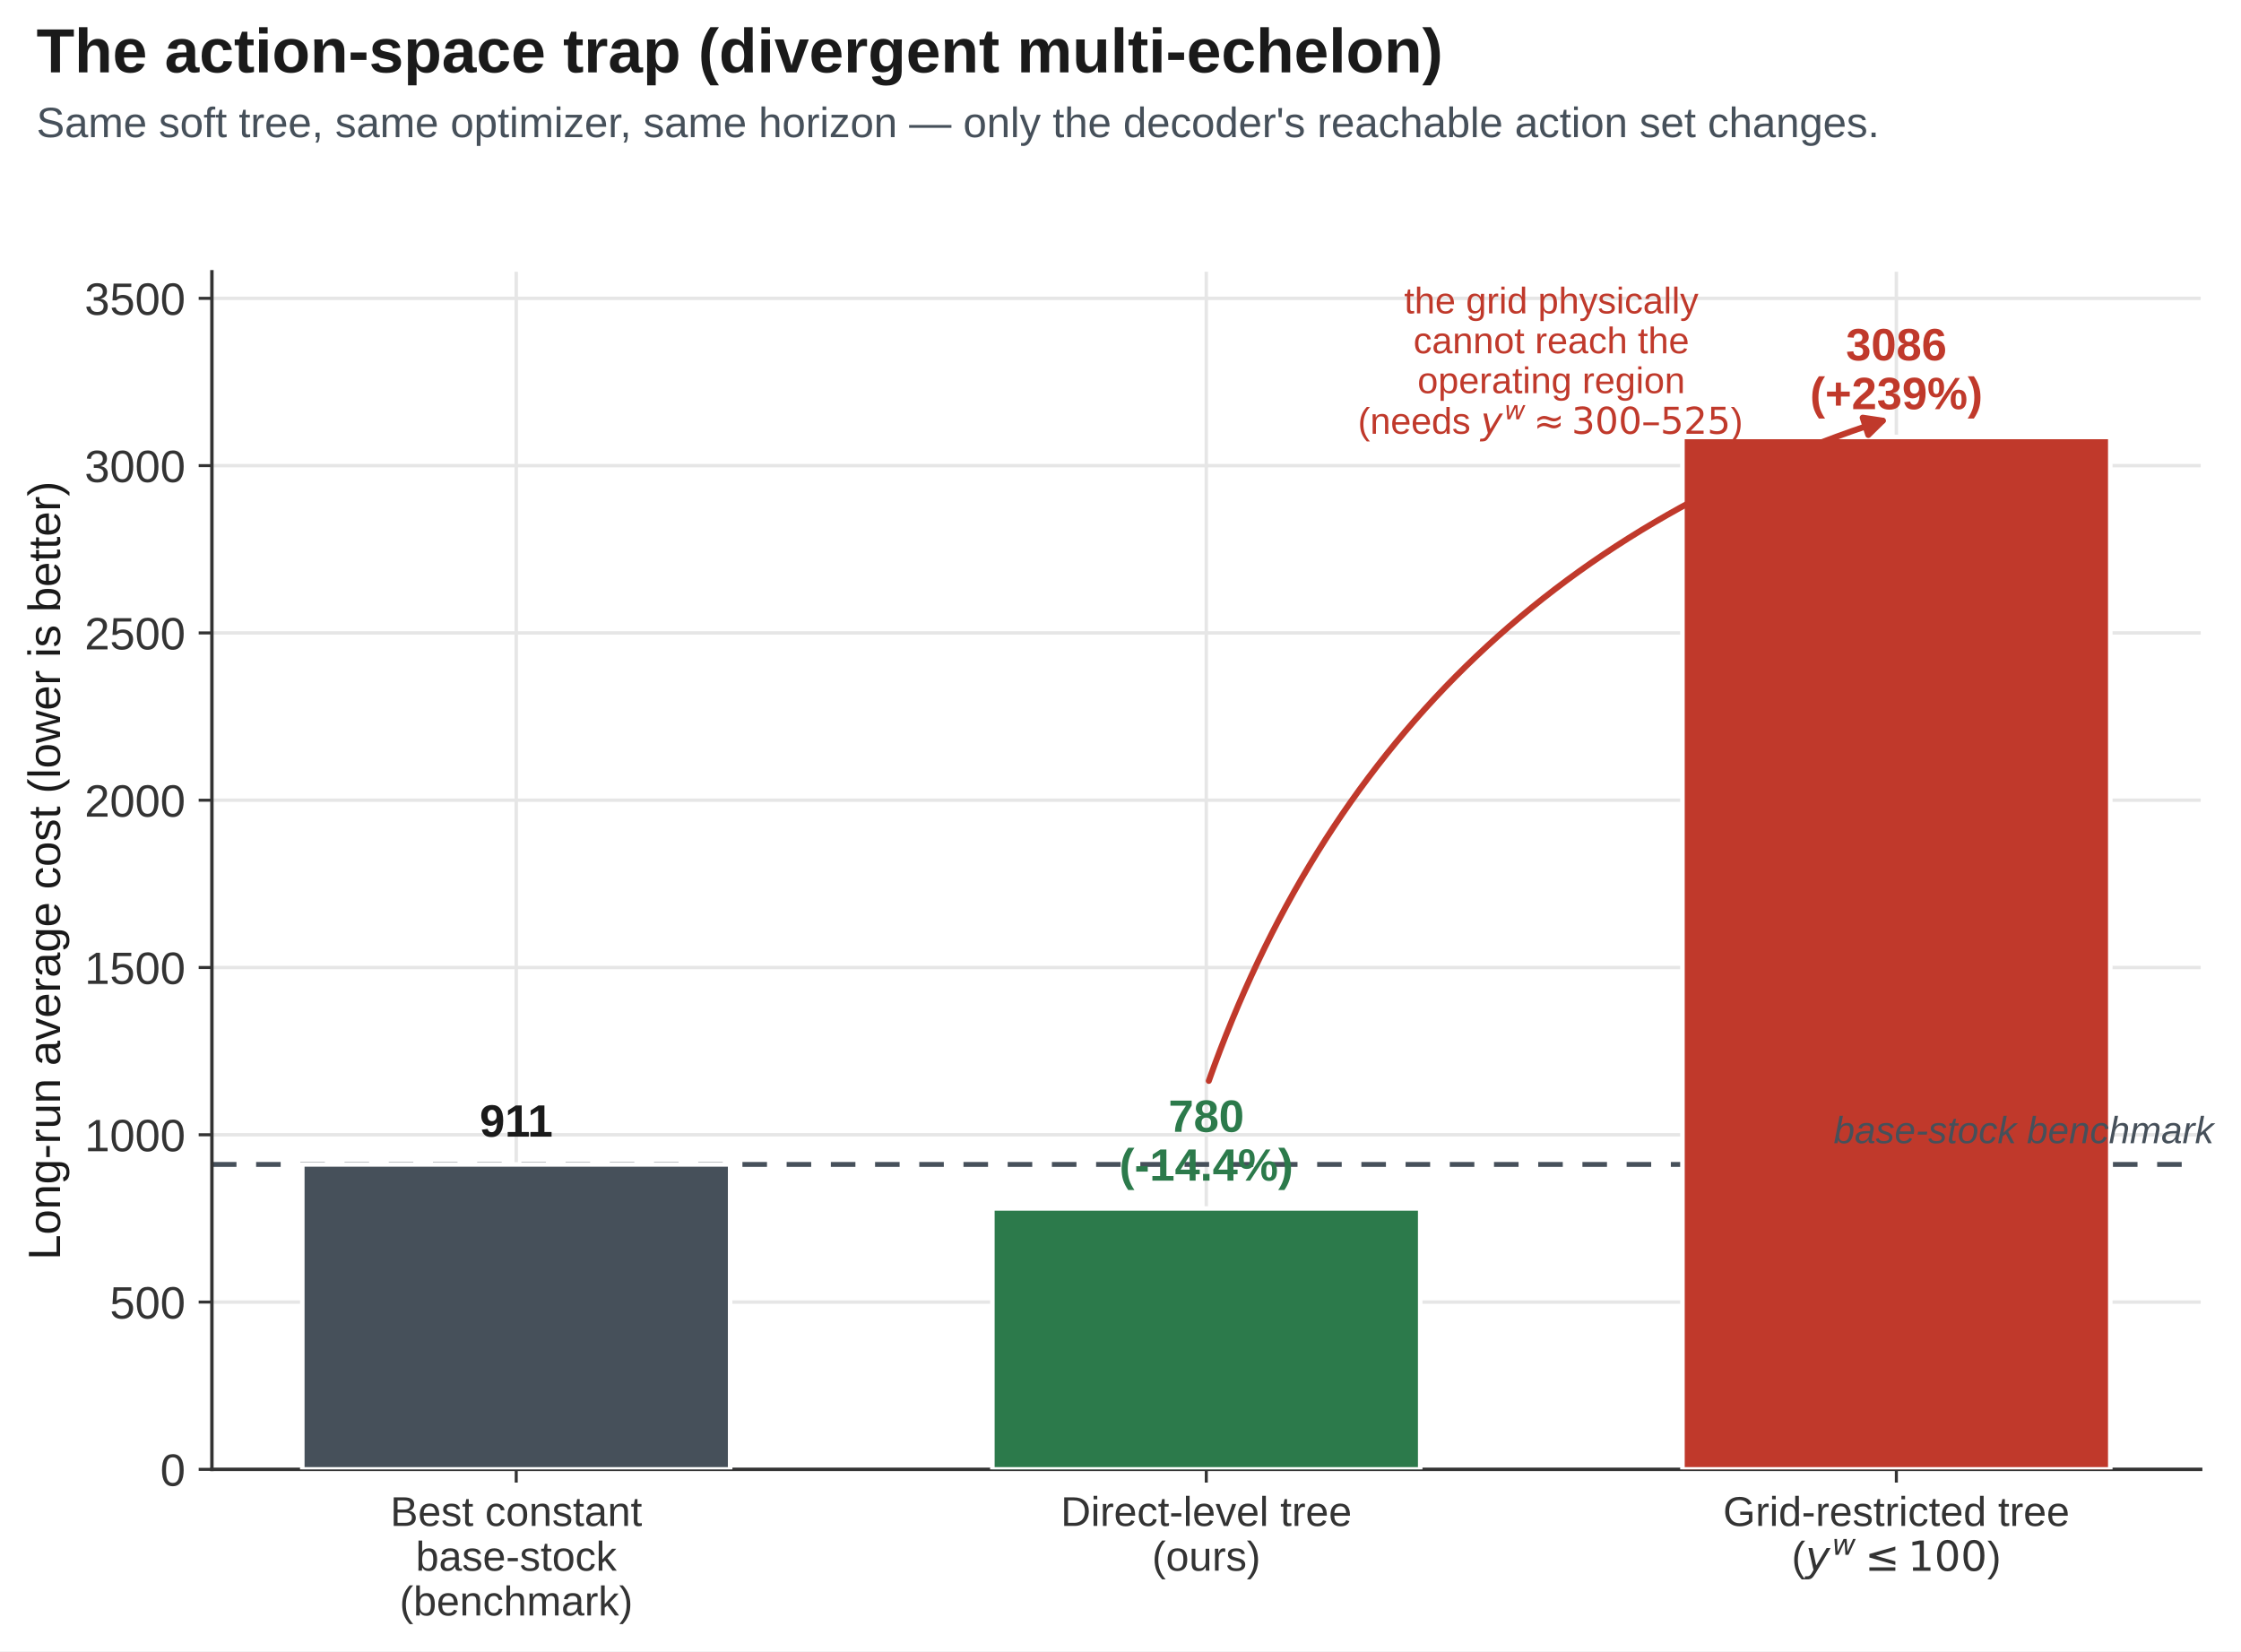
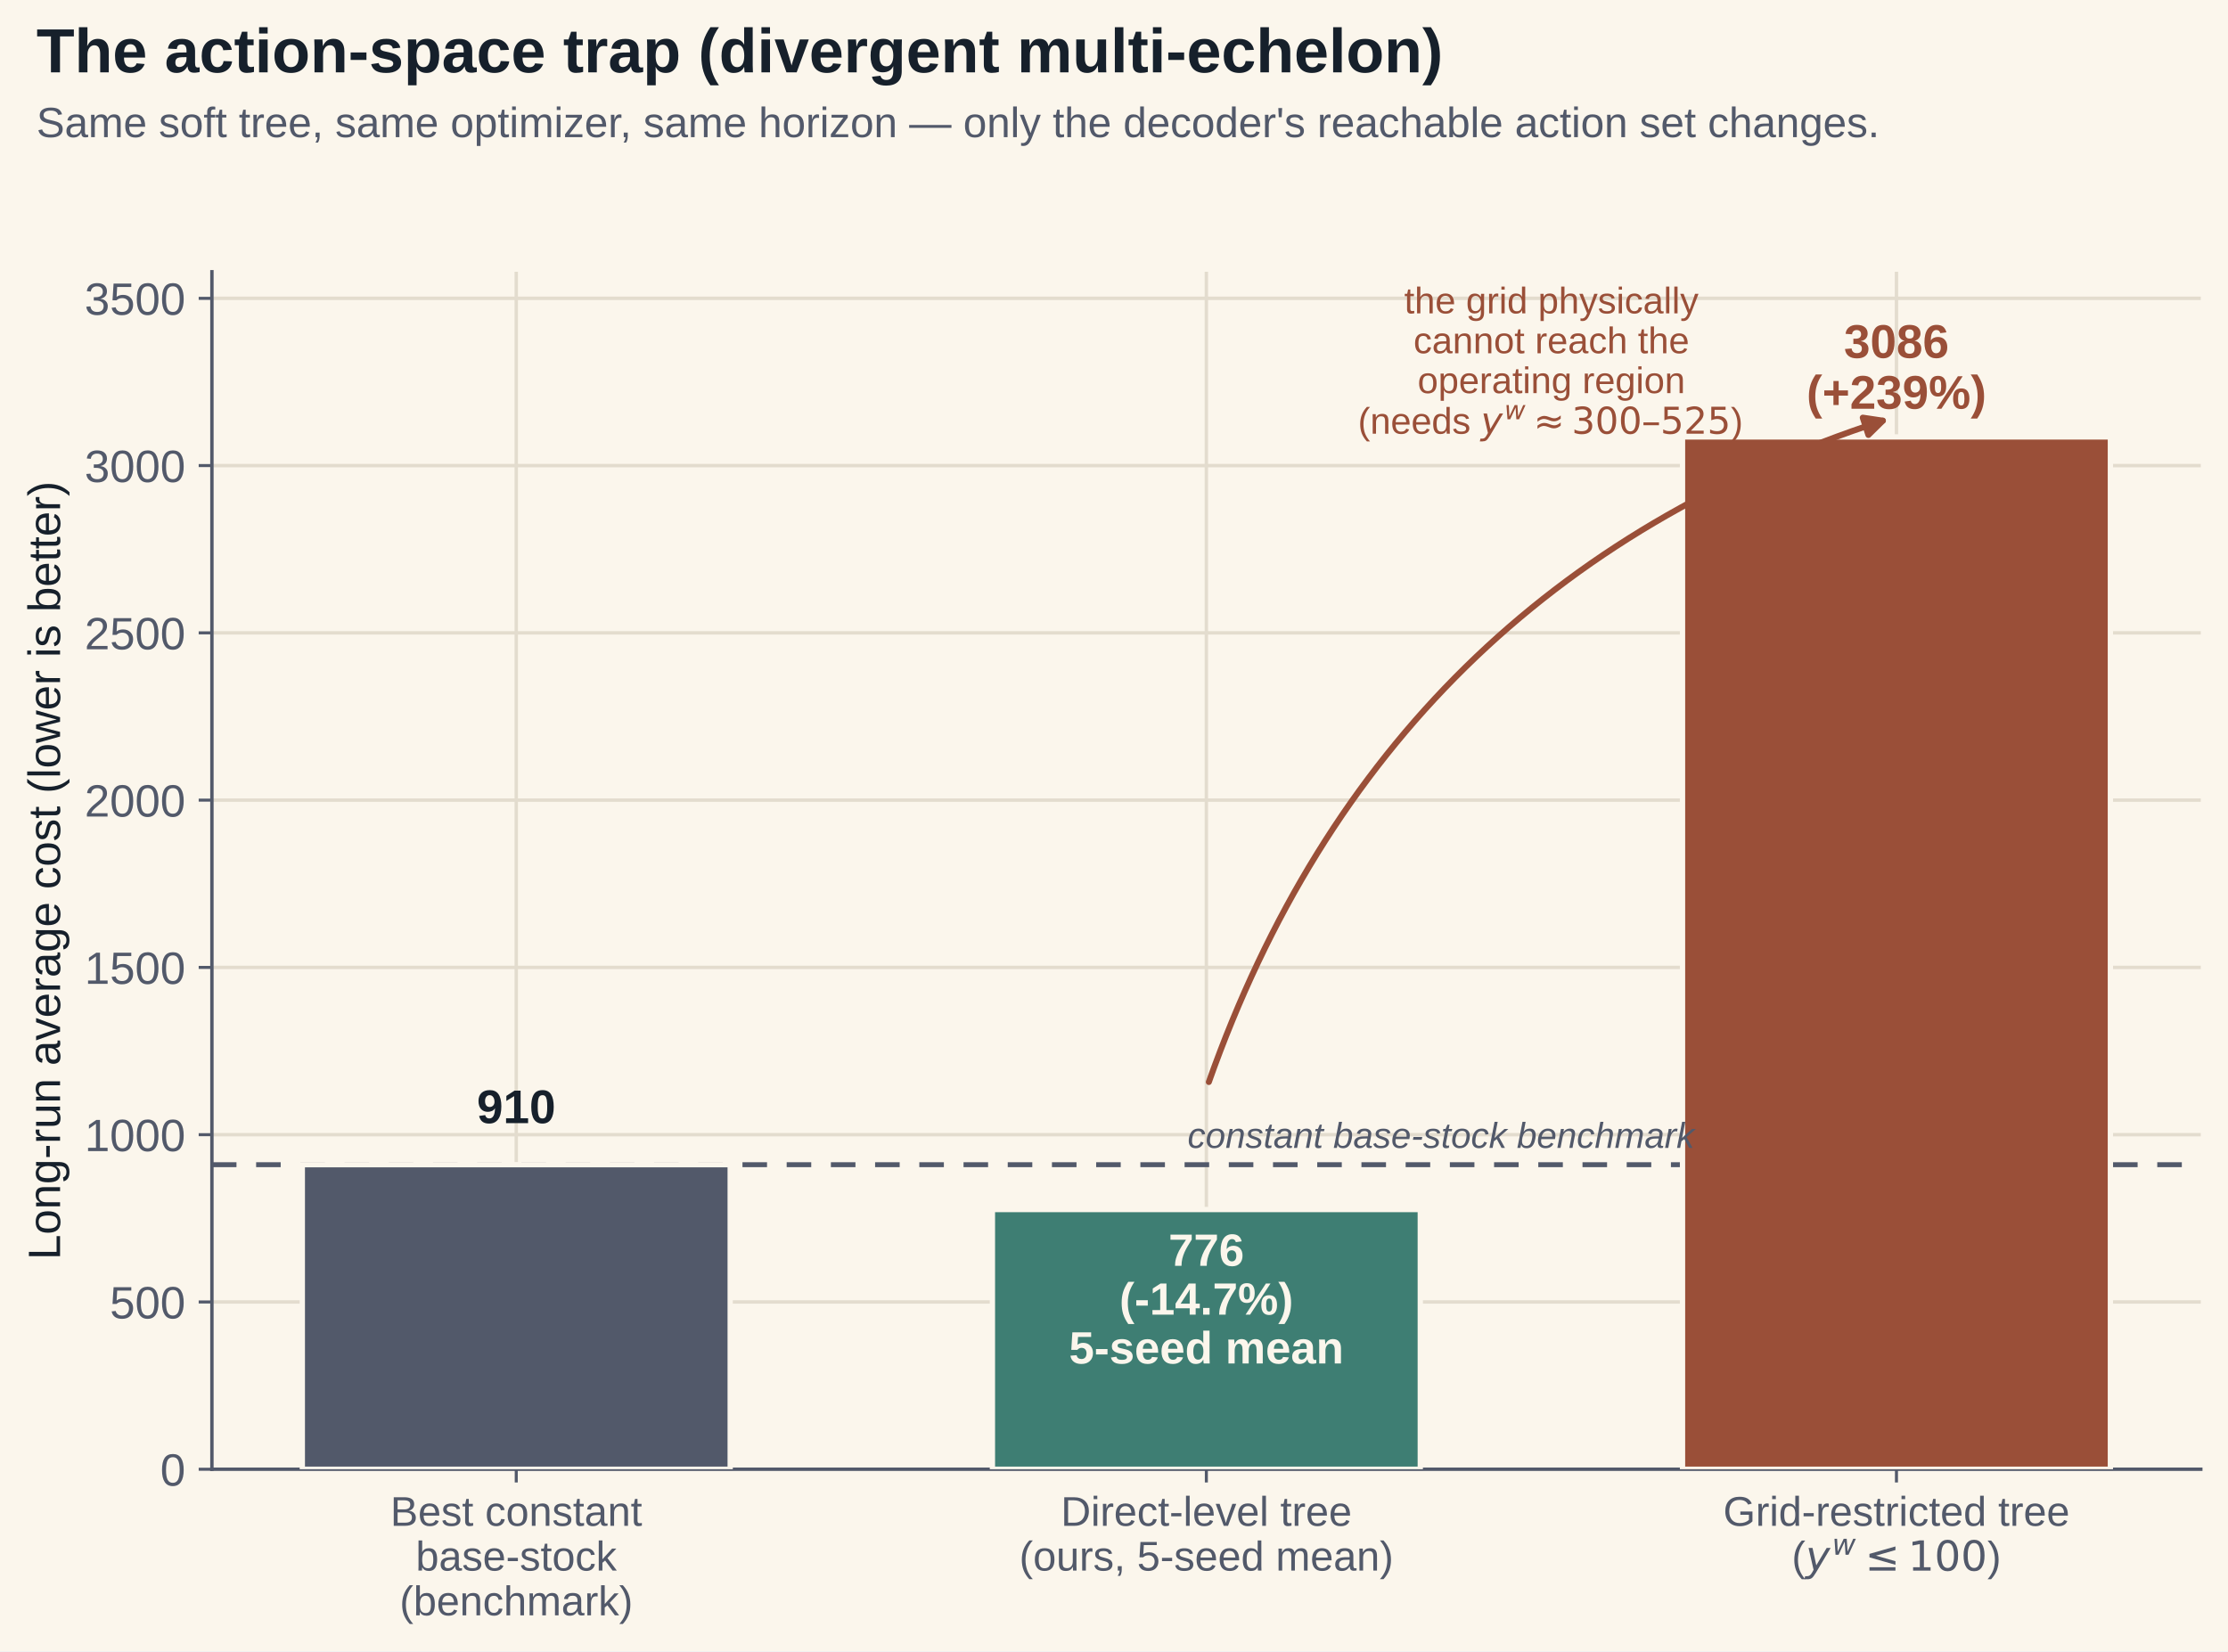
- <svg xmlns="http://www.w3.org/2000/svg" xmlns:xlink="http://www.w3.org/1999/xlink" width="593.069pt" height="437.023pt" viewBox="0 0 593.069 437.023" version="1.1">
+ <svg xmlns="http://www.w3.org/2000/svg" xmlns:xlink="http://www.w3.org/1999/xlink" width="589.599pt" height="437.023pt" viewBox="0 0 589.599 437.023" version="1.1">
  <defs>
    <style type="text/css">*{stroke-linejoin: round; stroke-linecap: butt}</style>
  </defs>
  <g id="figure_1">
    <g id="patch_1">
-       <path d="M 0 437.023  L 593.069 437.023  L 593.069 0  L 0 0  z " style="fill: #ffffff" />
+       <path d="M 0 437.023  L 589.599 437.023  L 589.599 0  L 0 0  z " style="fill: #fbf6ec" />
    </g>
    <g id="axes_1">
      <g id="patch_2">
-         <path d="M 56.079 388.872  L 582.399 388.872  L 582.399 71.928  L 56.079 71.928  z " style="fill: #ffffff" />
+         <path d="M 56.079 388.872  L 582.399 388.872  L 582.399 71.928  L 56.079 71.928  z " style="fill: #fbf6ec" />
      </g>
      <g id="matplotlib.axis_1">
        <g id="xtick_1">
          <g id="line2d_1">
-             <path d="M 136.616 388.872  L 136.616 71.928  " clip-path="url(#p76194ebac9)" style="fill: none; stroke: #e6e6e6; stroke-width: 0.9; stroke-linecap: square" />
+             <path d="M 136.616 388.872  L 136.616 71.928  " clip-path="url(#p2975fa5ea5)" style="fill: none; stroke: #e3dcce; stroke-width: 0.9; stroke-linecap: square" />
          </g>
          <g id="line2d_2">
            <defs>
-               <path id="m56a6c08724" d="M 0 0  L 0 3.5  " style="stroke: #333333; stroke-width: 0.8" />
+               <path id="m5e82013ca3" d="M 0 0  L 0 3.5  " style="stroke: #52596a; stroke-width: 0.8" />
            </defs>
            <g>
-               <use xlink:href="#m56a6c08724" x="136.616" y="388.872" style="fill: #333333; stroke: #333333; stroke-width: 0.8" />
+               <use xlink:href="#m5e82013ca3" x="136.616" y="388.872" style="fill: #52596a; stroke: #52596a; stroke-width: 0.8" />
            </g>
          </g>
          <g id="text_1">
-             <text style="font-size: 11px; font-family: 'Liberation Sans'; fill: #333333" transform="translate(103.2924 403.8436)">Best constant</text>
-             <text style="font-size: 11px; font-family: 'Liberation Sans'; fill: #333333" transform="translate(110.0222 415.6919)">base-stock</text>
-             <text style="font-size: 11px; font-family: 'Liberation Sans'; fill: #333333" transform="translate(105.7477 427.5403)">(benchmark)</text>
+             <text style="font-size: 11px; font-family: 'Liberation Sans'; fill: #52596a" transform="translate(103.2924 403.8436)">Best constant</text>
+             <text style="font-size: 11px; font-family: 'Liberation Sans'; fill: #52596a" transform="translate(110.0222 415.6919)">base-stock</text>
+             <text style="font-size: 11px; font-family: 'Liberation Sans'; fill: #52596a" transform="translate(105.7477 427.5403)">(benchmark)</text>
          </g>
        </g>
        <g id="xtick_2">
          <g id="line2d_3">
-             <path d="M 319.239 388.872  L 319.239 71.928  " clip-path="url(#p76194ebac9)" style="fill: none; stroke: #e6e6e6; stroke-width: 0.9; stroke-linecap: square" />
+             <path d="M 319.239 388.872  L 319.239 71.928  " clip-path="url(#p2975fa5ea5)" style="fill: none; stroke: #e3dcce; stroke-width: 0.9; stroke-linecap: square" />
          </g>
          <g id="line2d_4">
            <g>
-               <use xlink:href="#m56a6c08724" x="319.239" y="388.872" style="fill: #333333; stroke: #333333; stroke-width: 0.8" />
+               <use xlink:href="#m5e82013ca3" x="319.239" y="388.872" style="fill: #52596a; stroke: #52596a; stroke-width: 0.8" />
            </g>
          </g>
          <g id="text_2">
-             <text style="font-size: 11px; font-family: 'Liberation Sans'; fill: #333333" transform="translate(280.7302 403.8436)">Direct-level tree</text>
-             <text style="font-size: 11px; font-family: 'Liberation Sans'; fill: #333333" transform="translate(304.8777 415.6919)">(ours)</text>
+             <text style="font-size: 11px; font-family: 'Liberation Sans'; fill: #52596a" transform="translate(280.7302 403.8436)">Direct-level tree</text>
+             <text style="font-size: 11px; font-family: 'Liberation Sans'; fill: #52596a" transform="translate(269.7216 415.6919)">(ours, 5-seed mean)</text>
          </g>
        </g>
        <g id="xtick_3">
          <g id="line2d_5">
-             <path d="M 501.862 388.872  L 501.862 71.928  " clip-path="url(#p76194ebac9)" style="fill: none; stroke: #e6e6e6; stroke-width: 0.9; stroke-linecap: square" />
+             <path d="M 501.862 388.872  L 501.862 71.928  " clip-path="url(#p2975fa5ea5)" style="fill: none; stroke: #e3dcce; stroke-width: 0.9; stroke-linecap: square" />
          </g>
          <g id="line2d_6">
            <g>
-               <use xlink:href="#m56a6c08724" x="501.862" y="388.872" style="fill: #333333; stroke: #333333; stroke-width: 0.8" />
+               <use xlink:href="#m5e82013ca3" x="501.862" y="388.872" style="fill: #52596a; stroke: #52596a; stroke-width: 0.8" />
            </g>
          </g>
          <g id="text_3">
-             <text style="font-size: 11px; font-family: 'Liberation Sans'; fill: #333333" transform="translate(456.0203 403.8436)">Grid-restricted tree</text>
-             <g style="fill: #333333" transform="translate(474.1419 416.2901)">
+             <text style="font-size: 11px; font-family: 'Liberation Sans'; fill: #52596a" transform="translate(456.0203 403.8436)">Grid-restricted tree</text>
+             <g style="fill: #52596a" transform="translate(474.1419 416.2901)">
              <text>
-                 <tspan x="0" y="-0.578" style="font-size: 11px; font-family: 'Liberation Sans'; fill: #333333">(</tspan>
-                 <tspan x="51.761" y="-0.578" style="font-size: 11px; font-family: 'Liberation Sans'; fill: #333333">)</tspan>
-                 <tspan x="3.663" y="-0.578" style="font-style: oblique; font-size: 11px; font-family: 'DejaVu Sans'; fill: #333333">y</tspan>
-                 <tspan x="10.664" y="-4.789" style="font-style: oblique; font-size: 7.7px; font-family: 'DejaVu Sans'; fill: #333333">w</tspan>
-                 <tspan x="19.406" y="-0.578" style="font-size: 11px; font-family: 'DejaVu Sans'; fill: #333333">≤</tspan>
-                 <tspan x="30.765" y="-0.578" style="font-size: 11px; font-family: 'DejaVu Sans'; fill: #333333">1</tspan>
-                 <tspan x="37.764" y="-0.578" style="font-size: 11px; font-family: 'DejaVu Sans'; fill: #333333">0</tspan>
-                 <tspan x="44.763" y="-0.578" style="font-size: 11px; font-family: 'DejaVu Sans'; fill: #333333">0</tspan>
+                 <tspan x="0" y="-0.578" style="font-size: 11px; font-family: 'Liberation Sans'; fill: #52596a">(</tspan>
+                 <tspan x="51.761" y="-0.578" style="font-size: 11px; font-family: 'Liberation Sans'; fill: #52596a">)</tspan>
+                 <tspan x="3.663" y="-0.578" style="font-style: oblique; font-size: 11px; font-family: 'DejaVu Sans'; fill: #52596a">y</tspan>
+                 <tspan x="10.664" y="-4.789" style="font-style: oblique; font-size: 7.7px; font-family: 'DejaVu Sans'; fill: #52596a">w</tspan>
+                 <tspan x="19.406" y="-0.578" style="font-size: 11px; font-family: 'DejaVu Sans'; fill: #52596a">≤</tspan>
+                 <tspan x="30.765" y="-0.578" style="font-size: 11px; font-family: 'DejaVu Sans'; fill: #52596a">1</tspan>
+                 <tspan x="37.764" y="-0.578" style="font-size: 11px; font-family: 'DejaVu Sans'; fill: #52596a">0</tspan>
+                 <tspan x="44.763" y="-0.578" style="font-size: 11px; font-family: 'DejaVu Sans'; fill: #52596a">0</tspan>
              </text>
            </g>
          </g>
        </g>
      </g>
      <g id="matplotlib.axis_2">
        <g id="ytick_1">
          <g id="line2d_7">
-             <path d="M 56.079 388.872  L 582.399 388.872  " clip-path="url(#p76194ebac9)" style="fill: none; stroke: #e6e6e6; stroke-width: 0.9; stroke-linecap: square" />
+             <path d="M 56.079 388.872  L 582.399 388.872  " clip-path="url(#p2975fa5ea5)" style="fill: none; stroke: #e3dcce; stroke-width: 0.9; stroke-linecap: square" />
          </g>
          <g id="line2d_8">
            <defs>
-               <path id="m67b6beaf86" d="M 0 0  L -3.5 0  " style="stroke: #333333; stroke-width: 0.8" />
+               <path id="mb8cee4c7a7" d="M 0 0  L -3.5 0  " style="stroke: #52596a; stroke-width: 0.8" />
            </defs>
            <g>
-               <use xlink:href="#m67b6beaf86" x="56.079" y="388.872" style="fill: #333333; stroke: #333333; stroke-width: 0.8" />
+               <use xlink:href="#mb8cee4c7a7" x="56.079" y="388.872" style="fill: #52596a; stroke: #52596a; stroke-width: 0.8" />
            </g>
          </g>
          <g id="text_4">
-             <text style="font-size: 12px; font-family: 'Liberation Sans'; text-anchor: end; fill: #333333" x="49.079" y="393.22" transform="rotate(-0 49.07875 393.2201)">0</text>
+             <text style="font-size: 12px; font-family: 'Liberation Sans'; text-anchor: end; fill: #52596a" x="49.079" y="393.22" transform="rotate(-0 49.07875 393.2201)">0</text>
          </g>
        </g>
        <g id="ytick_2">
          <g id="line2d_9">
-             <path d="M 56.079 344.599  L 582.399 344.599  " clip-path="url(#p76194ebac9)" style="fill: none; stroke: #e6e6e6; stroke-width: 0.9; stroke-linecap: square" />
+             <path d="M 56.079 344.599  L 582.399 344.599  " clip-path="url(#p2975fa5ea5)" style="fill: none; stroke: #e3dcce; stroke-width: 0.9; stroke-linecap: square" />
          </g>
          <g id="line2d_10">
            <g>
-               <use xlink:href="#m67b6beaf86" x="56.079" y="344.599" style="fill: #333333; stroke: #333333; stroke-width: 0.8" />
+               <use xlink:href="#mb8cee4c7a7" x="56.079" y="344.599" style="fill: #52596a; stroke: #52596a; stroke-width: 0.8" />
            </g>
          </g>
          <g id="text_5">
-             <text style="font-size: 12px; font-family: 'Liberation Sans'; text-anchor: end; fill: #333333" x="49.079" y="348.947" transform="rotate(-0 49.07875 348.9469)">500</text>
+             <text style="font-size: 12px; font-family: 'Liberation Sans'; text-anchor: end; fill: #52596a" x="49.079" y="348.947" transform="rotate(-0 49.07875 348.9469)">500</text>
          </g>
        </g>
        <g id="ytick_3">
          <g id="line2d_11">
-             <path d="M 56.079 300.326  L 582.399 300.326  " clip-path="url(#p76194ebac9)" style="fill: none; stroke: #e6e6e6; stroke-width: 0.9; stroke-linecap: square" />
+             <path d="M 56.079 300.326  L 582.399 300.326  " clip-path="url(#p2975fa5ea5)" style="fill: none; stroke: #e3dcce; stroke-width: 0.9; stroke-linecap: square" />
          </g>
          <g id="line2d_12">
            <g>
-               <use xlink:href="#m67b6beaf86" x="56.079" y="300.326" style="fill: #333333; stroke: #333333; stroke-width: 0.8" />
+               <use xlink:href="#mb8cee4c7a7" x="56.079" y="300.326" style="fill: #52596a; stroke: #52596a; stroke-width: 0.8" />
            </g>
          </g>
          <g id="text_6">
-             <text style="font-size: 12px; font-family: 'Liberation Sans'; text-anchor: end; fill: #333333" x="49.079" y="304.674" transform="rotate(-0 49.07875 304.6737)">1000</text>
+             <text style="font-size: 12px; font-family: 'Liberation Sans'; text-anchor: end; fill: #52596a" x="49.079" y="304.674" transform="rotate(-0 49.07875 304.6737)">1000</text>
          </g>
        </g>
        <g id="ytick_4">
          <g id="line2d_13">
-             <path d="M 56.079 256.052  L 582.399 256.052  " clip-path="url(#p76194ebac9)" style="fill: none; stroke: #e6e6e6; stroke-width: 0.9; stroke-linecap: square" />
+             <path d="M 56.079 256.052  L 582.399 256.052  " clip-path="url(#p2975fa5ea5)" style="fill: none; stroke: #e3dcce; stroke-width: 0.9; stroke-linecap: square" />
          </g>
          <g id="line2d_14">
            <g>
-               <use xlink:href="#m67b6beaf86" x="56.079" y="256.052" style="fill: #333333; stroke: #333333; stroke-width: 0.8" />
+               <use xlink:href="#mb8cee4c7a7" x="56.079" y="256.052" style="fill: #52596a; stroke: #52596a; stroke-width: 0.8" />
            </g>
          </g>
          <g id="text_7">
-             <text style="font-size: 12px; font-family: 'Liberation Sans'; text-anchor: end; fill: #333333" x="49.079" y="260.401" transform="rotate(-0 49.07875 260.4005)">1500</text>
+             <text style="font-size: 12px; font-family: 'Liberation Sans'; text-anchor: end; fill: #52596a" x="49.079" y="260.401" transform="rotate(-0 49.07875 260.4005)">1500</text>
          </g>
        </g>
        <g id="ytick_5">
          <g id="line2d_15">
-             <path d="M 56.079 211.779  L 582.399 211.779  " clip-path="url(#p76194ebac9)" style="fill: none; stroke: #e6e6e6; stroke-width: 0.9; stroke-linecap: square" />
+             <path d="M 56.079 211.779  L 582.399 211.779  " clip-path="url(#p2975fa5ea5)" style="fill: none; stroke: #e3dcce; stroke-width: 0.9; stroke-linecap: square" />
          </g>
          <g id="line2d_16">
            <g>
-               <use xlink:href="#m67b6beaf86" x="56.079" y="211.779" style="fill: #333333; stroke: #333333; stroke-width: 0.8" />
+               <use xlink:href="#mb8cee4c7a7" x="56.079" y="211.779" style="fill: #52596a; stroke: #52596a; stroke-width: 0.8" />
            </g>
          </g>
          <g id="text_8">
-             <text style="font-size: 12px; font-family: 'Liberation Sans'; text-anchor: end; fill: #333333" x="49.079" y="216.127" transform="rotate(-0 49.07875 216.1274)">2000</text>
+             <text style="font-size: 12px; font-family: 'Liberation Sans'; text-anchor: end; fill: #52596a" x="49.079" y="216.127" transform="rotate(-0 49.07875 216.1274)">2000</text>
          </g>
        </g>
        <g id="ytick_6">
          <g id="line2d_17">
-             <path d="M 56.079 167.506  L 582.399 167.506  " clip-path="url(#p76194ebac9)" style="fill: none; stroke: #e6e6e6; stroke-width: 0.9; stroke-linecap: square" />
+             <path d="M 56.079 167.506  L 582.399 167.506  " clip-path="url(#p2975fa5ea5)" style="fill: none; stroke: #e3dcce; stroke-width: 0.9; stroke-linecap: square" />
          </g>
          <g id="line2d_18">
            <g>
-               <use xlink:href="#m67b6beaf86" x="56.079" y="167.506" style="fill: #333333; stroke: #333333; stroke-width: 0.8" />
+               <use xlink:href="#mb8cee4c7a7" x="56.079" y="167.506" style="fill: #52596a; stroke: #52596a; stroke-width: 0.8" />
            </g>
          </g>
          <g id="text_9">
-             <text style="font-size: 12px; font-family: 'Liberation Sans'; text-anchor: end; fill: #333333" x="49.079" y="171.854" transform="rotate(-0 49.07875 171.8542)">2500</text>
+             <text style="font-size: 12px; font-family: 'Liberation Sans'; text-anchor: end; fill: #52596a" x="49.079" y="171.854" transform="rotate(-0 49.07875 171.8542)">2500</text>
          </g>
        </g>
        <g id="ytick_7">
          <g id="line2d_19">
-             <path d="M 56.079 123.233  L 582.399 123.233  " clip-path="url(#p76194ebac9)" style="fill: none; stroke: #e6e6e6; stroke-width: 0.9; stroke-linecap: square" />
+             <path d="M 56.079 123.233  L 582.399 123.233  " clip-path="url(#p2975fa5ea5)" style="fill: none; stroke: #e3dcce; stroke-width: 0.9; stroke-linecap: square" />
          </g>
          <g id="line2d_20">
            <g>
-               <use xlink:href="#m67b6beaf86" x="56.079" y="123.233" style="fill: #333333; stroke: #333333; stroke-width: 0.8" />
+               <use xlink:href="#mb8cee4c7a7" x="56.079" y="123.233" style="fill: #52596a; stroke: #52596a; stroke-width: 0.8" />
            </g>
          </g>
          <g id="text_10">
-             <text style="font-size: 12px; font-family: 'Liberation Sans'; text-anchor: end; fill: #333333" x="49.079" y="127.581" transform="rotate(-0 49.07875 127.581)">3000</text>
+             <text style="font-size: 12px; font-family: 'Liberation Sans'; text-anchor: end; fill: #52596a" x="49.079" y="127.581" transform="rotate(-0 49.07875 127.581)">3000</text>
          </g>
        </g>
        <g id="ytick_8">
          <g id="line2d_21">
-             <path d="M 56.079 78.96  L 582.399 78.96  " clip-path="url(#p76194ebac9)" style="fill: none; stroke: #e6e6e6; stroke-width: 0.9; stroke-linecap: square" />
+             <path d="M 56.079 78.96  L 582.399 78.96  " clip-path="url(#p2975fa5ea5)" style="fill: none; stroke: #e3dcce; stroke-width: 0.9; stroke-linecap: square" />
          </g>
          <g id="line2d_22">
            <g>
-               <use xlink:href="#m67b6beaf86" x="56.079" y="78.96" style="fill: #333333; stroke: #333333; stroke-width: 0.8" />
+               <use xlink:href="#mb8cee4c7a7" x="56.079" y="78.96" style="fill: #52596a; stroke: #52596a; stroke-width: 0.8" />
            </g>
          </g>
          <g id="text_11">
-             <text style="font-size: 12px; font-family: 'Liberation Sans'; text-anchor: end; fill: #333333" x="49.079" y="83.308" transform="rotate(-0 49.07875 83.30777)">3500</text>
+             <text style="font-size: 12px; font-family: 'Liberation Sans'; text-anchor: end; fill: #52596a" x="49.079" y="83.308" transform="rotate(-0 49.07875 83.30777)">3500</text>
          </g>
        </g>
        <g id="text_12">
-           <text style="font-size: 12px; font-family: 'Liberation Sans'; text-anchor: middle; fill: #1a1a1a" x="15.896" y="230.4" transform="rotate(-90 15.89625 230.4)">Long-run average cost  (lower is better)</text>
+           <text style="font-size: 12px; font-family: 'Liberation Sans'; text-anchor: middle; fill: #16202b" x="15.896" y="230.4" transform="rotate(-90 15.89625 230.4)">Long-run average cost  (lower is better)</text>
        </g>
      </g>
      <g id="line2d_23">
-         <path d="M 56.079 308.171  L 582.399 308.171  " clip-path="url(#p76194ebac9)" style="fill: none; stroke-dasharray: 6.5,5.2; stroke-dashoffset: 0; stroke: #46505a; stroke-width: 1.3" />
+         <path d="M 56.079 308.268  L 582.399 308.268  " clip-path="url(#p2975fa5ea5)" style="fill: none; stroke-dasharray: 6.5,5.2; stroke-dashoffset: 0; stroke: #52596a; stroke-width: 1.3" />
      </g>
      <g id="patch_3">
-         <path d="M 56.079 388.872  L 56.079 71.928  " style="fill: none; stroke: #333333; stroke-width: 0.9; stroke-linejoin: miter; stroke-linecap: square" />
+         <path d="M 56.079 388.872  L 56.079 71.928  " style="fill: none; stroke: #52596a; stroke-width: 0.9; stroke-linejoin: miter; stroke-linecap: square" />
      </g>
      <g id="patch_4">
-         <path d="M 56.079 388.872  L 582.399 388.872  " style="fill: none; stroke: #333333; stroke-width: 0.9; stroke-linejoin: miter; stroke-linecap: square" />
+         <path d="M 56.079 388.872  L 582.399 388.872  " style="fill: none; stroke: #52596a; stroke-width: 0.9; stroke-linejoin: miter; stroke-linecap: square" />
      </g>
      <g id="patch_5">
-         <path d="M 80.002 388.872  L 193.229 388.872  L 193.229 308.171  L 80.002 308.171  z " clip-path="url(#p76194ebac9)" style="fill: #46505a; stroke: #ffffff; stroke-width: 1.2; stroke-linejoin: miter" />
+         <path d="M 80.002 388.872  L 193.229 388.872  L 193.229 308.268  L 80.002 308.268  z " clip-path="url(#p2975fa5ea5)" style="fill: #52596a; stroke: #fbf6ec; stroke-width: 1.4; stroke-linejoin: miter" />
      </g>
      <g id="patch_6">
-         <path d="M 262.626 388.872  L 375.852 388.872  L 375.852 319.824  L 262.626 319.824  z " clip-path="url(#p76194ebac9)" style="fill: #2c7a4b; stroke: #ffffff; stroke-width: 1.2; stroke-linejoin: miter" />
+         <path d="M 262.626 388.872  L 375.852 388.872  L 375.852 320.142  L 262.626 320.142  z " clip-path="url(#p2975fa5ea5)" style="fill: #3e7e73; stroke: #fbf6ec; stroke-width: 1.4; stroke-linejoin: miter" />
      </g>
      <g id="patch_7">
-         <path d="M 445.249 388.872  L 558.475 388.872  L 558.475 115.644  L 445.249 115.644  z " clip-path="url(#p76194ebac9)" style="fill: #c0392b; stroke: #ffffff; stroke-width: 1.2; stroke-linejoin: miter" />
+         <path d="M 445.249 388.872  L 558.475 388.872  L 558.475 115.644  L 445.249 115.644  z " clip-path="url(#p2975fa5ea5)" style="fill: #9a4f38; stroke: #fbf6ec; stroke-width: 1.4; stroke-linejoin: miter" />
      </g>
      <g id="text_13">
-         <text style="font-style: italic; font-size: 10px; font-family: 'Liberation Sans'; text-anchor: end; fill: #46505a" x="585.869" y="302.554" transform="rotate(-0 585.8686 302.554)">base-stock benchmark</text>
+         <text style="font-style: italic; font-size: 9.5px; font-family: 'Liberation Sans'; text-anchor: middle; fill: #52596a" x="381.331" y="303.818" transform="rotate(-0 381.3306 303.8177)">constant base-stock benchmark</text>
      </g>
      <g id="text_14">
-         <text style="font-weight: 700; font-size: 12px; font-family: 'Liberation Sans'; text-anchor: middle; fill: #1a1a1a" x="136.616" y="300.811" transform="rotate(-0 136.6156 300.8108)">911</text>
+         <text style="font-weight: 700; font-size: 12.5px; font-family: 'Liberation Sans'; text-anchor: middle; fill: #16202b" x="136.616" y="297.263" transform="rotate(-0 136.6156 297.2626)">910</text>
      </g>
      <g id="text_15">
-         <text style="font-weight: 700; font-size: 12px; font-family: 'Liberation Sans'; fill: #2c7a4b" transform="translate(309.2291 299.538)">780</text>
-         <text style="font-weight: 700; font-size: 12px; font-family: 'Liberation Sans'; fill: #2c7a4b" transform="translate(296.2334 312.4635)">(-14.4%)</text>
+         <text style="font-weight: 700; font-size: 12px; font-family: 'Liberation Sans'; fill: #fbf6ec" transform="translate(309.2291 335.0368)">776</text>
+         <text style="font-weight: 700; font-size: 12px; font-family: 'Liberation Sans'; fill: #fbf6ec" transform="translate(296.2334 347.9623)">(-14.7%)</text>
+         <text style="font-weight: 700; font-size: 12px; font-family: 'Liberation Sans'; fill: #fbf6ec" transform="translate(282.89 360.8878)">5-seed mean</text>
      </g>
      <g id="text_16">
-         <text style="font-weight: 700; font-size: 12px; font-family: 'Liberation Sans'; fill: #c0392b" transform="translate(488.5157 95.35886)">3086</text>
-         <text style="font-weight: 700; font-size: 12px; font-family: 'Liberation Sans'; fill: #c0392b" transform="translate(479.0169 108.2844)">(+239%)</text>
+         <text style="font-weight: 700; font-size: 12.5px; font-family: 'Liberation Sans'; fill: #9a4f38" transform="translate(487.9596 94.71655)">3086</text>
+         <text style="font-weight: 700; font-size: 12.5px; font-family: 'Liberation Sans'; fill: #9a4f38" transform="translate(478.0651 108.1806)">(+239%)</text>
      </g>
      <g id="text_17">
-         <text style="font-size: 9.8px; font-family: 'Liberation Sans'; fill: #c0392b" transform="translate(371.6061 82.94028)">the grid physically</text>
-         <text style="font-size: 9.8px; font-family: 'Liberation Sans'; fill: #c0392b" transform="translate(374.0499 93.4961)">cannot reach the</text>
-         <text style="font-size: 9.8px; font-family: 'Liberation Sans'; fill: #c0392b" transform="translate(375.1387 104.0519)">operating region</text>
-         <g style="fill: #c0392b" transform="translate(359.3453 115.1406)">
+         <text style="font-size: 9.8px; font-family: 'Liberation Sans'; fill: #9a4f38" transform="translate(371.6061 82.94028)">the grid physically</text>
+         <text style="font-size: 9.8px; font-family: 'Liberation Sans'; fill: #9a4f38" transform="translate(374.0499 93.4961)">cannot reach the</text>
+         <text style="font-size: 9.8px; font-family: 'Liberation Sans'; fill: #9a4f38" transform="translate(375.1387 104.0519)">operating region</text>
+         <g style="fill: #9a4f38" transform="translate(359.3453 115.1406)">
          <text>
-             <tspan x="0" y="-0.344" style="font-size: 9.8px; font-family: 'Liberation Sans'; fill: #c0392b">(</tspan>
-             <tspan x="3.247" y="-0.344" style="font-size: 9.8px; font-family: 'Liberation Sans'; fill: #c0392b">n</tspan>
-             <tspan x="8.669" y="-0.344" style="font-size: 9.8px; font-family: 'Liberation Sans'; fill: #c0392b">e</tspan>
-             <tspan x="14.092" y="-0.344" style="font-size: 9.8px; font-family: 'Liberation Sans'; fill: #c0392b">e</tspan>
-             <tspan x="19.514" y="-0.344" style="font-size: 9.8px; font-family: 'Liberation Sans'; fill: #c0392b">d</tspan>
-             <tspan x="24.937" y="-0.344" style="font-size: 9.8px; font-family: 'Liberation Sans'; fill: #c0392b">s</tspan>
-             <tspan x="29.812" y="-0.344" style="font-size: 9.8px; font-family: 'Liberation Sans'; fill: #c0392b"> </tspan>
-             <tspan x="98.656" y="-0.344" style="font-size: 9.8px; font-family: 'Liberation Sans'; fill: #c0392b">)</tspan>
-             <tspan x="32.521" y="-0.344" style="font-style: oblique; font-size: 9.8px; font-family: 'DejaVu Sans'; fill: #c0392b">y</tspan>
-             <tspan x="38.737" y="-4.172" style="font-style: oblique; font-size: 6.86px; font-family: 'DejaVu Sans'; fill: #c0392b">w</tspan>
-             <tspan x="46.492" y="-0.344" style="font-size: 9.8px; font-family: 'DejaVu Sans'; fill: #c0392b">≈</tspan>
-             <tspan x="56.561" y="-0.344" style="font-size: 9.8px; font-family: 'DejaVu Sans'; fill: #c0392b">3</tspan>
-             <tspan x="62.764" y="-0.344" style="font-size: 9.8px; font-family: 'DejaVu Sans'; fill: #c0392b">0</tspan>
-             <tspan x="68.968" y="-0.344" style="font-size: 9.8px; font-family: 'DejaVu Sans'; fill: #c0392b">0</tspan>
-             <tspan x="80.046" y="-0.344" style="font-size: 9.8px; font-family: 'DejaVu Sans'; fill: #c0392b">5</tspan>
-             <tspan x="86.249" y="-0.344" style="font-size: 9.8px; font-family: 'DejaVu Sans'; fill: #c0392b">2</tspan>
-             <tspan x="92.452" y="-0.344" style="font-size: 9.8px; font-family: 'DejaVu Sans'; fill: #c0392b">5</tspan>
-             <tspan x="75.171" y="-0.344" style="font-size: 9.8px; font-family: 'DejaVu Sans Display'; fill: #c0392b">–</tspan>
+             <tspan x="0" y="-0.344" style="font-size: 9.8px; font-family: 'Liberation Sans'; fill: #9a4f38">(</tspan>
+             <tspan x="3.247" y="-0.344" style="font-size: 9.8px; font-family: 'Liberation Sans'; fill: #9a4f38">n</tspan>
+             <tspan x="8.669" y="-0.344" style="font-size: 9.8px; font-family: 'Liberation Sans'; fill: #9a4f38">e</tspan>
+             <tspan x="14.092" y="-0.344" style="font-size: 9.8px; font-family: 'Liberation Sans'; fill: #9a4f38">e</tspan>
+             <tspan x="19.514" y="-0.344" style="font-size: 9.8px; font-family: 'Liberation Sans'; fill: #9a4f38">d</tspan>
+             <tspan x="24.937" y="-0.344" style="font-size: 9.8px; font-family: 'Liberation Sans'; fill: #9a4f38">s</tspan>
+             <tspan x="29.812" y="-0.344" style="font-size: 9.8px; font-family: 'Liberation Sans'; fill: #9a4f38"> </tspan>
+             <tspan x="98.656" y="-0.344" style="font-size: 9.8px; font-family: 'Liberation Sans'; fill: #9a4f38">)</tspan>
+             <tspan x="32.521" y="-0.344" style="font-style: oblique; font-size: 9.8px; font-family: 'DejaVu Sans'; fill: #9a4f38">y</tspan>
+             <tspan x="38.737" y="-4.172" style="font-style: oblique; font-size: 6.86px; font-family: 'DejaVu Sans'; fill: #9a4f38">w</tspan>
+             <tspan x="46.492" y="-0.344" style="font-size: 9.8px; font-family: 'DejaVu Sans'; fill: #9a4f38">≈</tspan>
+             <tspan x="56.561" y="-0.344" style="font-size: 9.8px; font-family: 'DejaVu Sans'; fill: #9a4f38">3</tspan>
+             <tspan x="62.764" y="-0.344" style="font-size: 9.8px; font-family: 'DejaVu Sans'; fill: #9a4f38">0</tspan>
+             <tspan x="68.968" y="-0.344" style="font-size: 9.8px; font-family: 'DejaVu Sans'; fill: #9a4f38">0</tspan>
+             <tspan x="80.046" y="-0.344" style="font-size: 9.8px; font-family: 'DejaVu Sans'; fill: #9a4f38">5</tspan>
+             <tspan x="86.249" y="-0.344" style="font-size: 9.8px; font-family: 'DejaVu Sans'; fill: #9a4f38">2</tspan>
+             <tspan x="92.452" y="-0.344" style="font-size: 9.8px; font-family: 'DejaVu Sans'; fill: #9a4f38">5</tspan>
+             <tspan x="75.171" y="-0.344" style="font-size: 9.8px; font-family: 'DejaVu Sans Display'; fill: #9a4f38">–</tspan>
          </text>
        </g>
      </g>
      <g id="patch_8">
-         <path d="M 319.903 286.059  Q 366.73 154.043 498.26 111.343  " style="fill: none; stroke: #c0392b; stroke-width: 1.6; stroke-linecap: round" />
-         <path d="M 492.954 110.543  L 498.26 111.343  L 494.436 115.108  z " style="fill: #c0392b; stroke: #c0392b; stroke-width: 1.6; stroke-linecap: round" />
+         <path d="M 319.901 286.375  Q 366.652 154.202 498.26 111.347  " style="fill: none; stroke: #9a4f38; stroke-width: 1.6; stroke-linecap: round" />
+         <path d="M 492.952 110.551  L 498.26 111.347  L 494.439 115.115  z " style="fill: #9a4f38; stroke: #9a4f38; stroke-width: 1.6; stroke-linecap: round" />
      </g>
    </g>
    <g id="text_18">
-       <text style="font-weight: 700; font-size: 16.5px; font-family: 'Liberation Sans'; text-anchor: start; fill: #1a1a1a" x="9.639" y="19.157" transform="rotate(-0 9.63875 19.15734)">The action-space trap (divergent multi-echelon)</text>
+       <text style="font-weight: 700; font-size: 16.5px; font-family: 'Liberation Sans'; text-anchor: start; fill: #16202b" x="9.639" y="19.157" transform="rotate(-0 9.63875 19.15734)">The action-space trap (divergent multi-echelon)</text>
    </g>
    <g id="text_19">
-       <text style="font-size: 11.2px; font-family: 'Liberation Sans'; text-anchor: start; fill: #46505a" x="9.639" y="36.297" transform="rotate(-0 9.63875 36.2973)">Same soft tree, same optimizer, same horizon — only the decoder's reachable action set changes.</text>
+       <text style="font-size: 11.2px; font-family: 'Liberation Sans'; text-anchor: start; fill: #52596a" x="9.639" y="36.297" transform="rotate(-0 9.63875 36.2973)">Same soft tree, same optimizer, same horizon — only the decoder's reachable action set changes.</text>
    </g>
  </g>
  <defs>
-     <clipPath id="p76194ebac9">
+     <clipPath id="p2975fa5ea5">
      <rect x="56.079" y="71.928" width="526.32" height="316.944" />
    </clipPath>
  </defs>
</svg>
